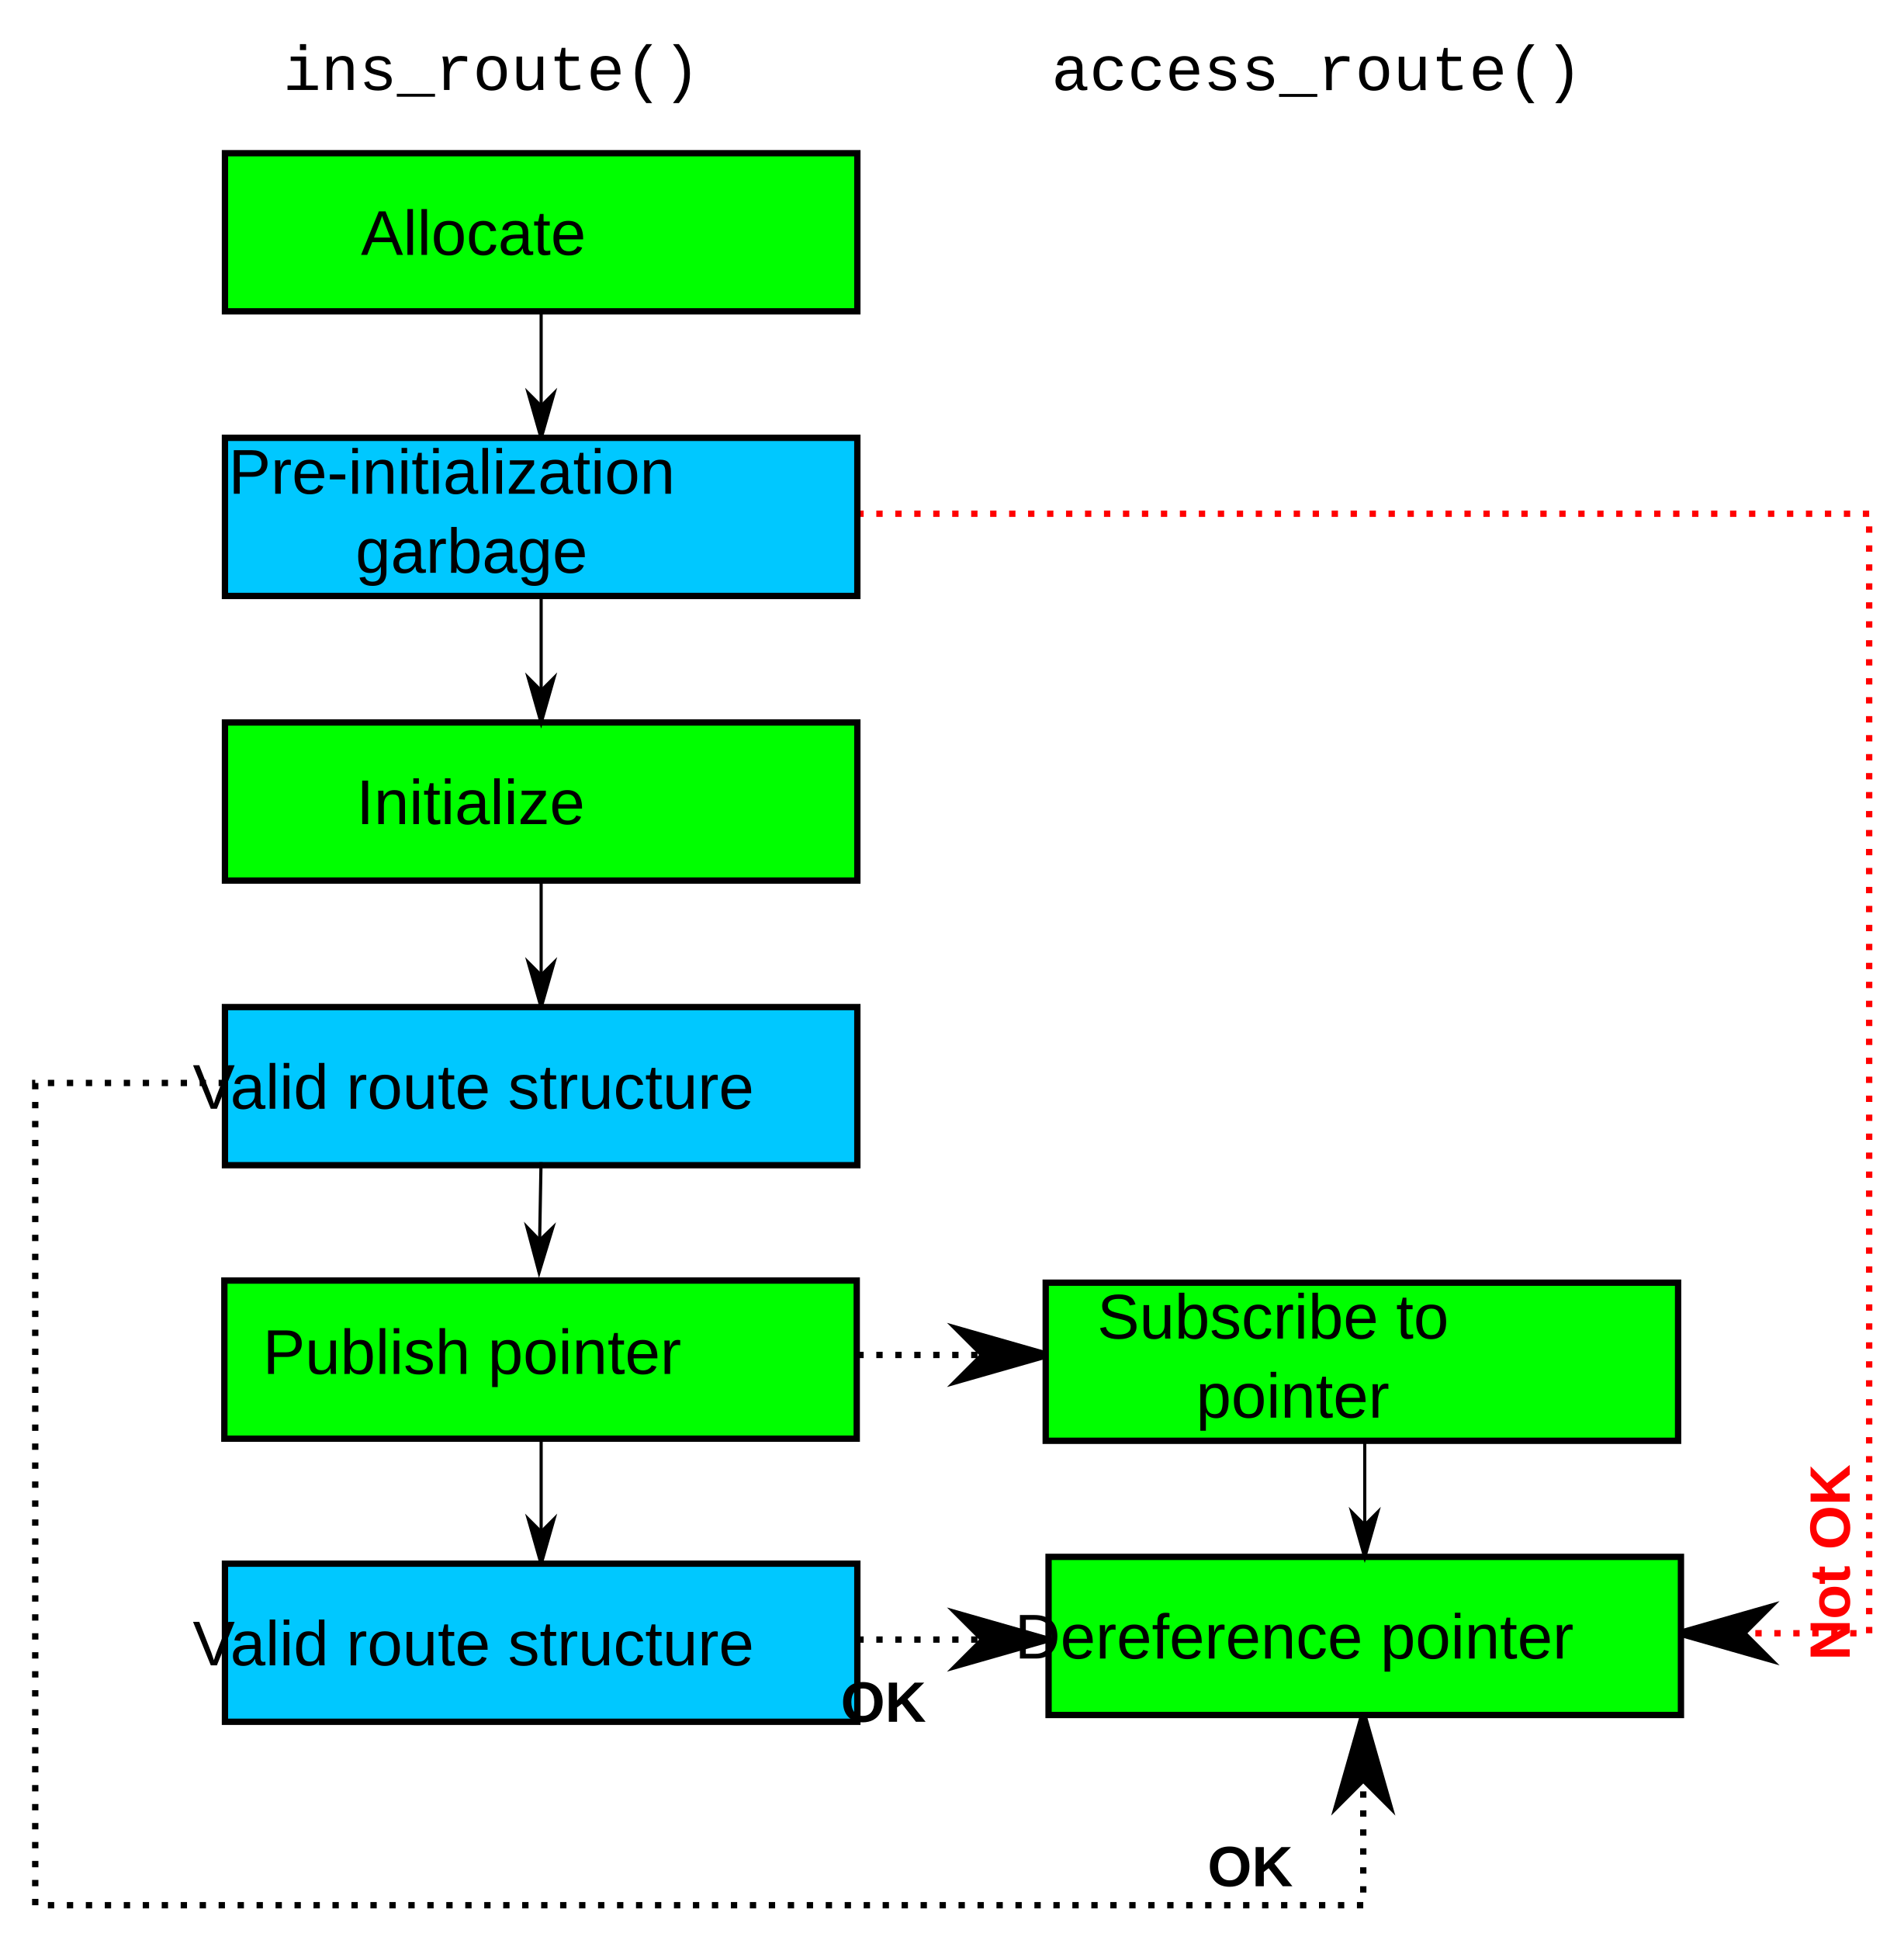
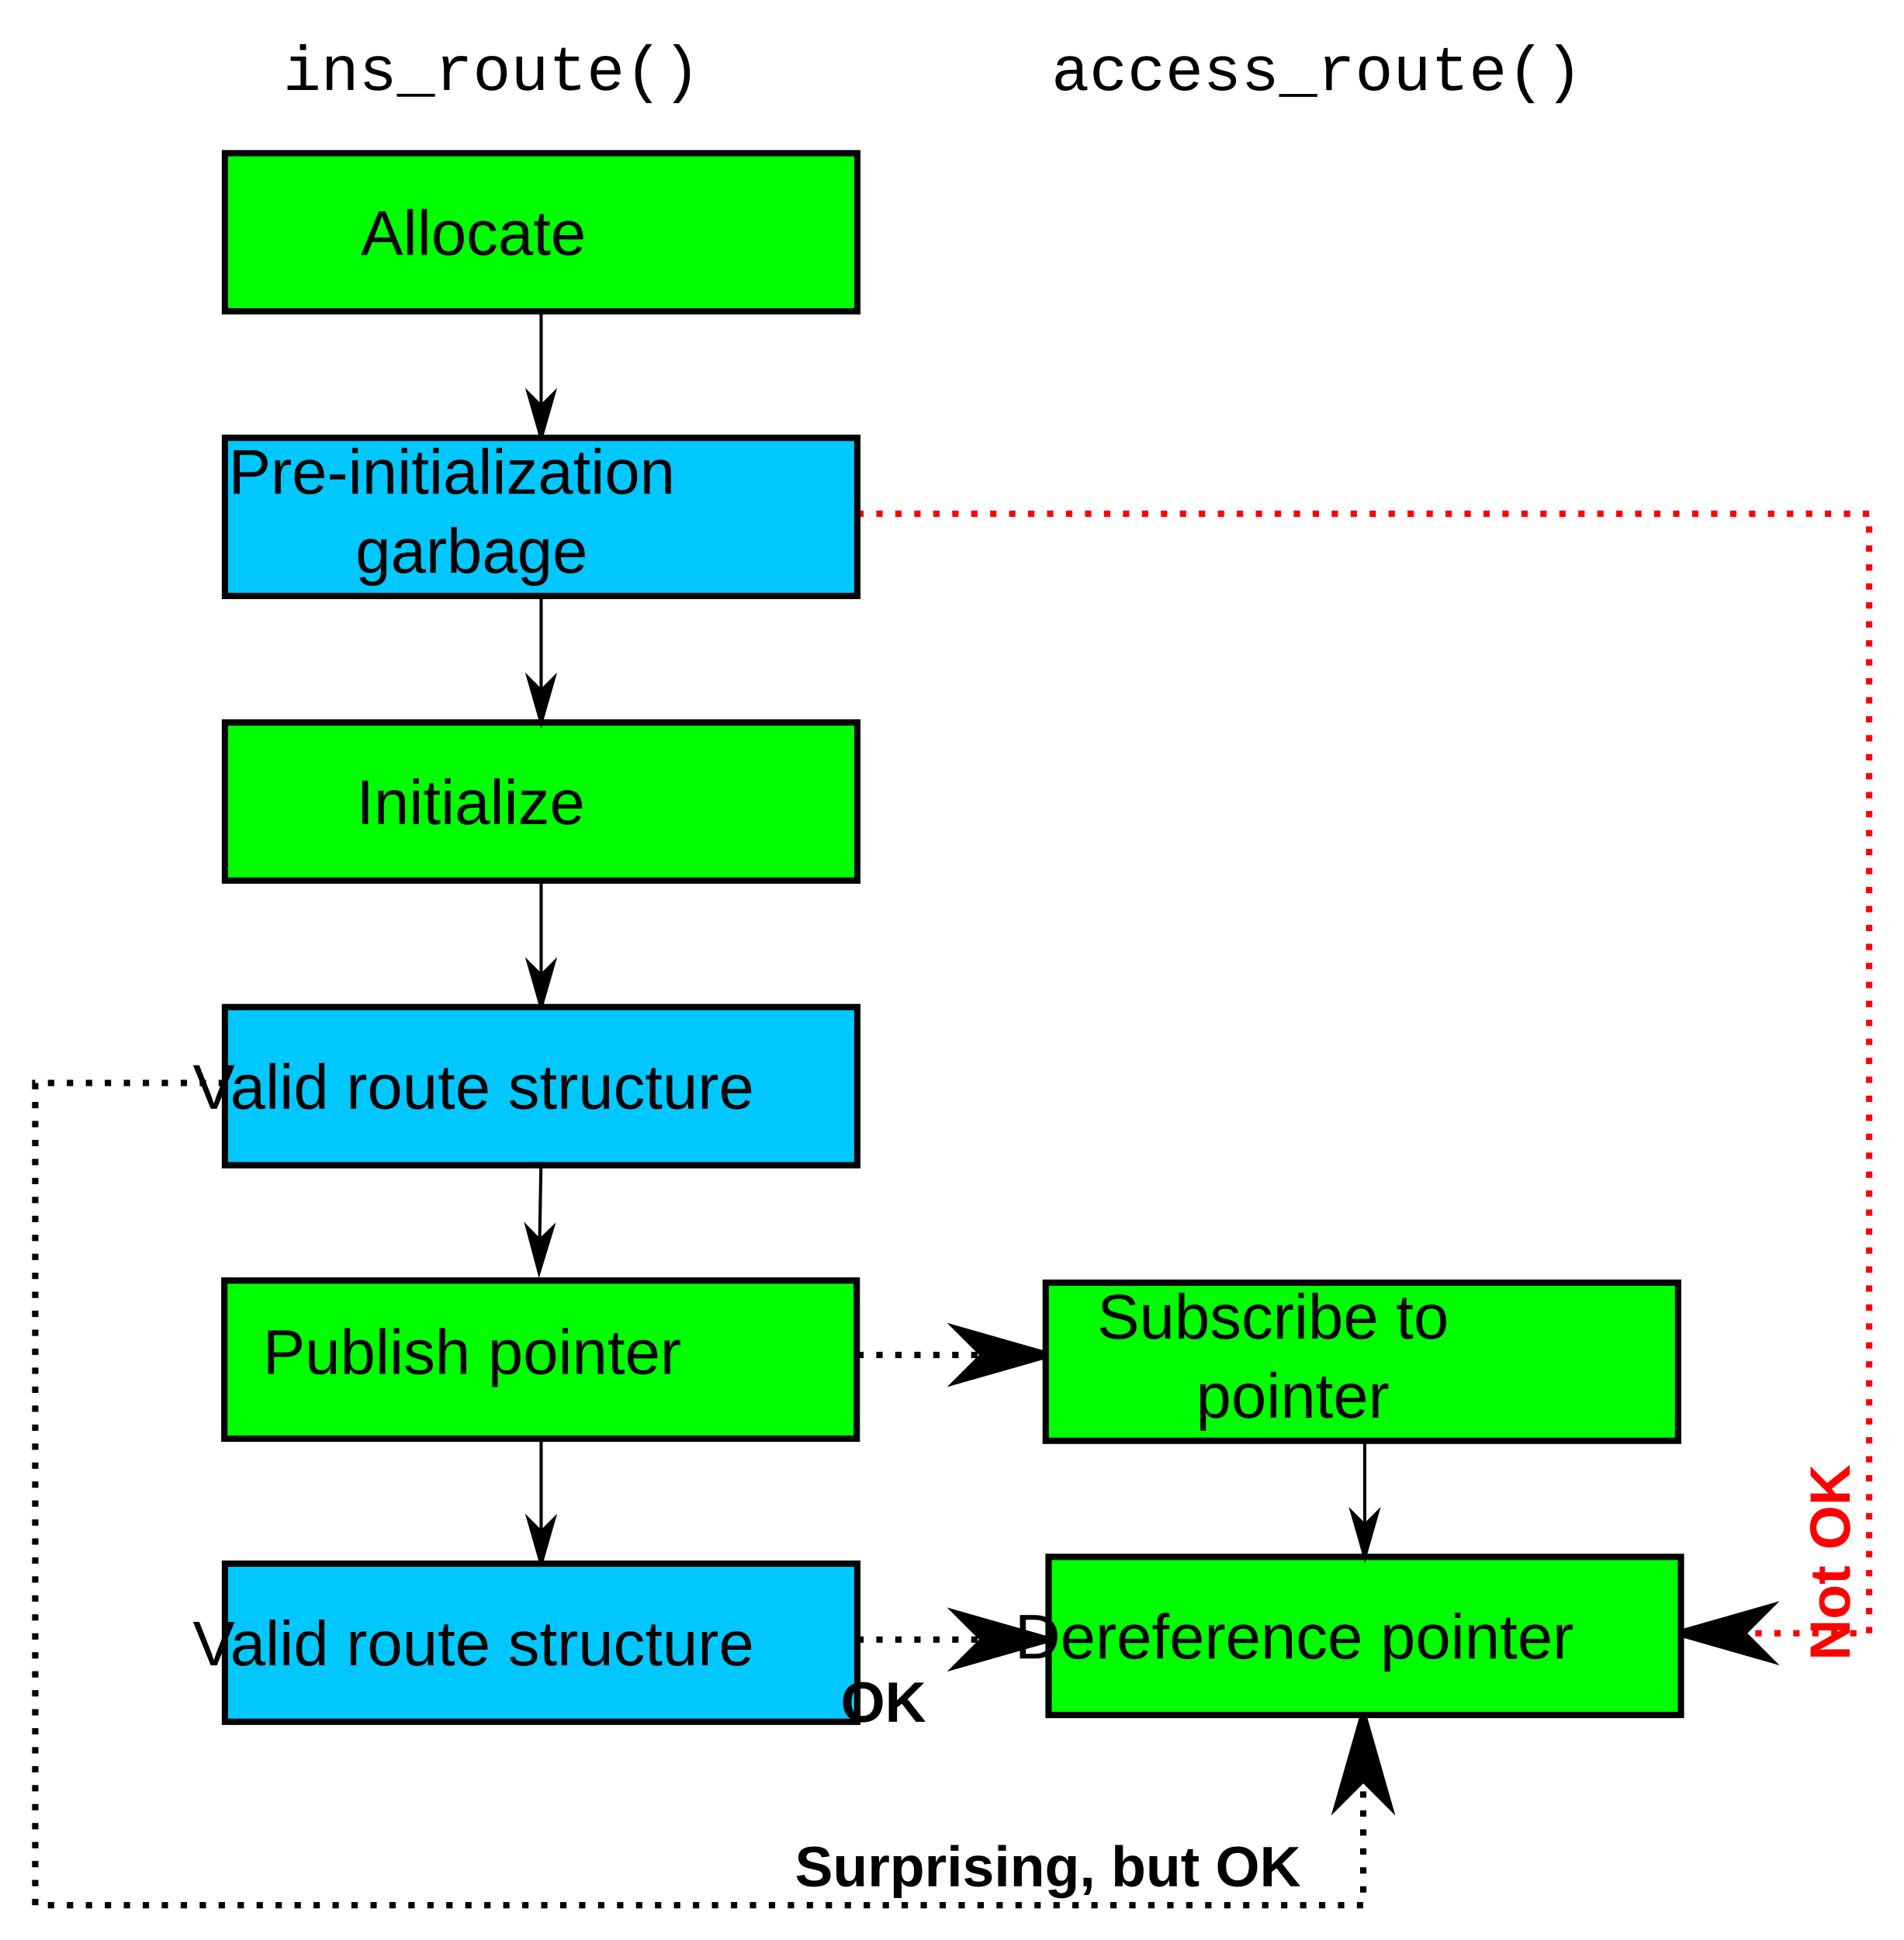
<svg xmlns="http://www.w3.org/2000/svg" width="301" height="306.724" viewBox="29 158 3963.706 4050.699" id="svg2" version="1.1">
  <defs id="defs88">
    <marker orient="auto" refY="0" refX="0" id="Arrow1Mend" style="overflow:visible">
      <path id="path3821" d="M 0,0 5,-5 -12.5,0 5,5 0,0 z" style="fill-rule:evenodd;stroke:#000000;stroke-width:1pt" transform="matrix(-0.4,0,0,-0.4,-4,0)" />
    </marker>
    <marker orient="auto" refY="0" refX="0" id="Arrow1Lend" style="overflow:visible">
      <path id="path3815" d="M 0,0 5,-5 -12.5,0 5,5 0,0 z" style="fill-rule:evenodd;stroke:#000000;stroke-width:1pt" transform="matrix(-0.8,0,0,-0.8,-10,0)" />
    </marker>
    <marker orient="auto" refY="0" refX="0" id="Arrow1Mstart" style="overflow:visible">
      <path id="path3818" d="M 0,0 5,-5 -12.5,0 5,5 0,0 z" style="fill-rule:evenodd;stroke:#000000;stroke-width:1pt" transform="matrix(0.4,0,0,0.4,4,0)" />
    </marker>
    <marker orient="auto" refY="0" refX="0" id="Arrow1Lend-5" style="overflow:visible">
      <path id="path3815-2" d="M 0,0 5,-5 -12.5,0 5,5 0,0 z" style="fill-rule:evenodd;stroke:#000000;stroke-width:1pt" transform="matrix(-0.8,0,0,-0.8,-10,0)" />
    </marker>
    <marker orient="auto" refY="0" refX="0" id="Arrow1Lend-5-3" style="overflow:visible">
      <path id="path3815-2-1" d="M 0,0 5,-5 -12.5,0 5,5 0,0 z" style="fill-rule:evenodd;stroke:#000000;stroke-width:1pt" transform="matrix(-0.8,0,0,-0.8,-10,0)" />
    </marker>
    <marker orient="auto" refY="0" refX="0" id="Arrow1Lend-5-9" style="overflow:visible">
      <path id="path3815-2-0" d="M 0,0 5,-5 -12.5,0 5,5 0,0 z" style="fill-rule:evenodd;stroke:#000000;stroke-width:1pt" transform="matrix(-0.8,0,0,-0.8,-10,0)" />
    </marker>
    <marker orient="auto" refY="0" refX="0" id="Arrow1Lend-5-4" style="overflow:visible">
      <path id="path3815-2-11" d="M 0,0 5,-5 -12.5,0 5,5 0,0 z" style="fill-rule:evenodd;stroke:#000000;stroke-width:1pt" transform="matrix(-0.8,0,0,-0.8,-10,0)" />
    </marker>
    <marker orient="auto" refY="0" refX="0" id="Arrow1Lend-5-42" style="overflow:visible">
      <path id="path3815-2-2" d="M 0,0 5,-5 -12.5,0 5,5 0,0 z" style="fill-rule:evenodd;stroke:#000000;stroke-width:1pt" transform="matrix(-0.8,0,0,-0.8,-10,0)" />
    </marker>
    <marker orient="auto" refY="0" refX="0" id="Arrow1Lend-5-6" style="overflow:visible">
      <path id="path3815-2-5" d="M 0,0 5,-5 -12.5,0 5,5 0,0 z" style="fill-rule:evenodd;stroke:#000000;stroke-width:1pt" transform="matrix(-0.8,0,0,-0.8,-10,0)" />
    </marker>
    <marker orient="auto" refY="0" refX="0" id="Arrow1Lend-5-8" style="overflow:visible">
      <path id="path3815-2-59" d="M 0,0 5,-5 -12.5,0 5,5 0,0 z" style="fill-rule:evenodd;stroke:#000000;stroke-width:1pt" transform="matrix(-0.8,0,0,-0.8,-10,0)" />
    </marker>
    <marker orient="auto" refY="0" refX="0" id="Arrow1Lend-5-97" style="overflow:visible">
      <path id="path3815-2-22" d="M 0,0 5,-5 -12.5,0 5,5 0,0 z" style="fill-rule:evenodd;stroke:#000000;stroke-width:1pt" transform="matrix(-0.8,0,0,-0.8,-10,0)" />
    </marker>
    <marker orient="auto" refY="0" refX="0" id="Arrow1Lend-5-65" style="overflow:visible">
      <path id="path3815-2-00" d="M 0,0 5,-5 -12.5,0 5,5 0,0 z" style="fill-rule:evenodd;stroke:#000000;stroke-width:1pt" transform="matrix(-0.8,0,0,-0.8,-10,0)" />
    </marker>
    <marker orient="auto" refY="0" refX="0" id="Arrow1Lend-5-46" style="overflow:visible">
      <path id="path3815-2-6" d="M 0,0 5,-5 -12.5,0 5,5 0,0 z" style="fill-rule:evenodd;stroke:#000000;stroke-width:1pt" transform="matrix(-0.8,0,0,-0.8,-10,0)" />
    </marker>
    <marker orient="auto" refY="0" refX="0" id="Arrow1Lend-5-2" style="overflow:visible">
      <path id="path3815-2-58" d="M 0,0 5,-5 -12.5,0 5,5 0,0 z" style="fill-rule:evenodd;stroke:#000000;stroke-width:1pt" transform="matrix(-0.8,0,0,-0.8,-10,0)" />
    </marker>
    <marker orient="auto" refY="0" refX="0" id="Arrow1Lend-5-5" style="overflow:visible">
      <path id="path3815-2-06" d="M 0,0 5,-5 -12.5,0 5,5 0,0 z" style="fill-rule:evenodd;stroke:#000000;stroke-width:1pt" transform="matrix(-0.8,0,0,-0.8,-10,0)" />
    </marker>
  </defs>
  <g style="fill:none;stroke-width:0.025in" id="g4" transform="translate(221.9998,151.8594)">
    <path id="path4281-4-4-0-6-3-0-9" d="m 1591.708,1078.808 2113.016,0 0,2337.524 -396.19,0" style="fill:none;stroke:#ff0000;stroke-width:13.206;stroke-linecap:butt;stroke-linejoin:miter;stroke-miterlimit:4;stroke-opacity:1;stroke-dasharray:13.206,26.413;stroke-dashoffset:0;marker-end:url(#Arrow1Lend-5)" />
    <path id="path4281-4-4-0-6-3-0" d="m 271.073,2267.38 -396.19,0 0,1716.825 2773.333,0 0,-396.19" style="fill:none;stroke:#000000;stroke-width:13.206;stroke-linecap:butt;stroke-linejoin:miter;stroke-miterlimit:4;stroke-opacity:1;stroke-dasharray:13.206, 26.413;stroke-dashoffset:0;marker-end:url(#Arrow1Lend-5)" />
    <path id="path4281-4-4-0-6-3" d="m 1591.708,3429.539 396.19,0" style="fill:none;stroke:#000000;stroke-width:13.206;stroke-linecap:butt;stroke-linejoin:miter;stroke-miterlimit:4;stroke-opacity:1;stroke-dasharray:13.206, 26.413;stroke-dashoffset:0;marker-end:url(#Arrow1Lend-5)" />
    <g style="fill:none;stroke-width:0.025in" id="g5136-2" transform="translate(927.5326,1187.591)">
      <rect y="2069.284" x="1063.493" height="330.159" width="1320.635" id="rect4493-4-9-7" style="fill:#00ff00;fill-opacity:1;stroke:#000000;stroke-width:13.206;stroke-miterlimit:4;stroke-opacity:1;stroke-dasharray:none;stroke-dashoffset:0" />
      <text id="text4495-9-6-36" y="2281.566" x="1720.683" style="font-size:158.476px;font-style:normal;font-weight:bold;text-align:center;line-height:125%;letter-spacing:0px;word-spacing:0px;text-anchor:middle;fill:#000000;fill-opacity:1;stroke:none;font-family:Sans;-inkscape-font-specification:Sans Bold" xml:space="preserve">
        <tspan style="font-size:132.063px;font-style:normal;font-variant:normal;font-weight:normal;font-stretch:normal;font-family:Liberation Sans;-inkscape-font-specification:Liberation Sans" y="2281.566" x="1720.683" id="tspan4531-7-4">Dereference pointer</tspan>
      </text>
      <path style="fill:none;stroke:#000000;stroke-width:6.603;stroke-linecap:butt;stroke-linejoin:miter;stroke-miterlimit:4;stroke-opacity:1;stroke-dasharray:none;stroke-dashoffset:0;marker-end:url(#Arrow1Lend-5)" d="m 1723.81,1805.158 0,264.127" id="path4281-4-1-7" />
    </g>
    <text xml:space="preserve" style="font-size:8px;font-style:normal;font-weight:normal;text-align:center;line-height:125%;letter-spacing:0px;word-spacing:0px;text-anchor:middle;fill:#000000;fill-opacity:1;stroke:none;font-family:Sans;-inkscape-font-specification:Sans" x="82.464" y="32.552" id="text4252" transform="matrix(13.20635,0,0,13.20635,6.945747,1.63324)">
      <tspan id="tspan4254" x="82.464" y="32.552" />
    </text>
    <text xml:space="preserve" style="font-size:158.476px;font-style:normal;font-weight:bold;text-align:center;line-height:125%;letter-spacing:0px;word-spacing:0px;text-anchor:middle;fill:#000000;fill-opacity:1;stroke:none;font-family:Sans;-inkscape-font-specification:Sans Bold" x="931.39" y="193.983" id="text4256">
      <tspan id="tspan4258" x="931.39" y="193.983" style="font-size:132.063px;font-style:normal;font-variant:normal;font-weight:normal;font-stretch:normal;font-family:Liberation Mono;-inkscape-font-specification:Liberation Mono">ins_route()</tspan>
    </text>
    <text xml:space="preserve" style="font-size:158.476px;font-style:normal;font-weight:bold;text-align:center;line-height:125%;letter-spacing:0px;word-spacing:0px;text-anchor:middle;fill:#000000;fill-opacity:1;stroke:none;font-family:Sans;-inkscape-font-specification:Sans Bold" x="2654.977" y="194.279" id="text4256-4">
      <tspan id="tspan4258-2" x="2654.977" y="194.279" style="font-size:132.063px;font-style:normal;font-variant:normal;font-weight:normal;font-stretch:normal;font-family:Liberation Mono;-inkscape-font-specification:Liberation Mono">access_route()</tspan>
    </text>
    <path style="fill:none;stroke:#000000;stroke-width:6.603;stroke-linecap:butt;stroke-linejoin:miter;stroke-miterlimit:4;stroke-opacity:1;stroke-dasharray:none;stroke-dashoffset:0;marker-end:url(#Arrow1Lend-5)" d="m 931.39,656.205 0,264.127" id="path4281-4" />
    <g id="g4499" transform="translate(0,-554.6667)">
      <rect y="880.713" x="271.073" height="330.159" width="1320.635" id="rect4493" style="fill:#00ff00;fill-opacity:1;stroke:#000000;stroke-width:13.206;stroke-miterlimit:4;stroke-opacity:1;stroke-dasharray:none;stroke-dashoffset:0" />
      <text id="text4495" y="1092.995" x="934.227" style="font-size:158.476px;font-style:normal;font-weight:bold;text-align:center;line-height:125%;letter-spacing:0px;word-spacing:0px;text-anchor:middle;fill:#000000;fill-opacity:1;stroke:none;font-family:Sans;-inkscape-font-specification:Sans Bold" xml:space="preserve">
        <tspan style="font-size:132.063px;font-style:normal;font-variant:normal;font-weight:normal;font-stretch:normal;font-family:Liberation Sans;-inkscape-font-specification:Liberation Sans" y="1092.995" x="934.227" id="tspan4497">Allocate</tspan>
      </text>
    </g>
    <g transform="translate(4.094177,-16.98888)" style="fill:none;stroke-width:0.025in" id="g4499-6">
      <rect y="937.321" x="266.979" height="330.159" width="1320.635" id="rect4493-4" style="fill:#00c8ff;fill-opacity:1;stroke:#000000;stroke-width:13.206;stroke-miterlimit:4;stroke-opacity:1;stroke-dasharray:none;stroke-dashoffset:0" />
      <text id="text4495-9" y="1054.005" x="926.2" style="font-size:158.476px;font-style:normal;font-weight:bold;text-align:center;line-height:125%;letter-spacing:0px;word-spacing:0px;text-anchor:middle;fill:#000000;fill-opacity:1;stroke:none;font-family:Sans;-inkscape-font-specification:Sans Bold" xml:space="preserve">
        <tspan style="font-size:132.063px;font-style:normal;font-variant:normal;font-weight:normal;font-stretch:normal;font-family:Liberation Sans;-inkscape-font-specification:Liberation Sans" y="1054.005" x="926.2" id="tspan4497-9">Pre-initialization</tspan>
        <tspan style="font-size:132.063px;font-style:normal;font-variant:normal;font-weight:normal;font-stretch:normal;font-family:Liberation Sans;-inkscape-font-specification:Liberation Sans" y="1219.084" x="926.2" id="tspan4531">garbage</tspan>
      </text>
    </g>
    <g id="g5136" transform="translate(-792.4203,-554.6667)">
      <rect y="2069.284" x="1063.493" height="330.159" width="1320.635" id="rect4493-4-9" style="fill:#00ff00;fill-opacity:1;stroke:#000000;stroke-width:13.206;stroke-miterlimit:4;stroke-opacity:1;stroke-dasharray:none;stroke-dashoffset:0" />
      <text id="text4495-9-6" y="2281.566" x="1720.683" style="font-size:158.476px;font-style:normal;font-weight:bold;text-align:center;line-height:125%;letter-spacing:0px;word-spacing:0px;text-anchor:middle;fill:#000000;fill-opacity:1;stroke:none;font-family:Sans;-inkscape-font-specification:Sans Bold" xml:space="preserve">
        <tspan style="font-size:132.063px;font-style:normal;font-variant:normal;font-weight:normal;font-stretch:normal;font-family:Liberation Sans;-inkscape-font-specification:Liberation Sans" y="2281.566" x="1720.683" id="tspan4531-7">Initialize</tspan>
      </text>
      <path style="fill:none;stroke:#000000;stroke-width:6.603;stroke-linecap:butt;stroke-linejoin:miter;stroke-miterlimit:4;stroke-opacity:1;stroke-dasharray:none;stroke-dashoffset:0;marker-end:url(#Arrow1Lend-5)" d="m 1723.81,1805.158 0,264.127" id="path4281-4-1" />
    </g>
    <g style="fill:none;stroke-width:0.025in" id="g5136-4" transform="translate(-792.4203,44.92906)">
      <path id="path4281-4-4-0" d="m 1723.81,1799.848 0,264.127" style="fill:none;stroke:#000000;stroke-width:6.603;stroke-linecap:butt;stroke-linejoin:miter;stroke-miterlimit:4;stroke-opacity:1;stroke-dasharray:none;stroke-dashoffset:0;marker-end:url(#Arrow1Lend-5)" />
      <rect y="2063.974" x="1063.493" height="330.159" width="1320.635" id="rect4493-4-9-1" style="fill:#00c8ff;fill-opacity:1;stroke:#000000;stroke-width:13.206;stroke-miterlimit:4;stroke-opacity:1;stroke-dasharray:none;stroke-dashoffset:0" />
      <text id="text4495-9-6-3" y="2276.256" x="1726.487" style="font-size:158.476px;font-style:normal;font-weight:bold;text-align:center;line-height:125%;letter-spacing:0px;word-spacing:0px;text-anchor:middle;fill:#000000;fill-opacity:1;stroke:none;font-family:Sans;-inkscape-font-specification:Sans Bold" xml:space="preserve">
        <tspan style="font-size:132.063px;font-style:normal;font-variant:normal;font-weight:normal;font-stretch:normal;font-family:Liberation Sans;-inkscape-font-specification:Liberation Sans" y="2276.256" x="1726.487" id="tspan5218">Valid route structure</tspan>
      </text>
    </g>
    <g style="fill:none;stroke-width:0.025in" id="g5136-4-3" transform="translate(-793.6867,597.772)">
      <path id="path4281-4-4-0-0" d="m 1724.844,1835.103 -4.094,229.273" style="fill:none;stroke:#000000;stroke-width:6.603;stroke-linecap:butt;stroke-linejoin:miter;stroke-miterlimit:4;stroke-opacity:1;stroke-dasharray:none;stroke-dashoffset:0;marker-end:url(#Arrow1Lend-5)" />
      <rect y="2082.159" x="1063.493" height="330.159" width="1320.635" id="rect4493-4-9-1-3" style="fill:#00ff00;fill-opacity:1;stroke:#000000;stroke-width:13.206;stroke-miterlimit:4;stroke-opacity:1;stroke-dasharray:none;stroke-dashoffset:0" />
      <text id="text4495-9-6-3-2" y="2277.1" x="1725.077" style="font-size:158.476px;font-style:normal;font-weight:bold;text-align:center;line-height:125%;letter-spacing:0px;word-spacing:0px;text-anchor:middle;fill:#000000;fill-opacity:1;stroke:none;font-family:Sans;-inkscape-font-specification:Sans Bold" xml:space="preserve">
        <tspan style="font-size:132.063px;font-style:normal;font-variant:normal;font-weight:normal;font-stretch:normal;font-family:Liberation Sans;-inkscape-font-specification:Liberation Sans" y="2277.1" x="1725.077" id="tspan5218-7">Publish pointer</tspan>
      </text>
    </g>
    <g style="fill:none;stroke-width:0.025in" id="g4499-7" transform="translate(1713.988,1796.063)">
      <path id="path4281-4-4-0-6-3-08" d="m -122.281,1039.189 396.19,0" style="fill:none;stroke:#000000;stroke-width:13.206;stroke-linecap:butt;stroke-linejoin:miter;stroke-miterlimit:4;stroke-opacity:1;stroke-dasharray:13.206, 26.413;stroke-dashoffset:0;marker-end:url(#Arrow1Lend-5)" />
      <rect y="888.303" x="271.073" height="330.159" width="1320.635" id="rect4493-2" style="fill:#00ff00;fill-opacity:1;stroke:#000000;stroke-width:13.206;stroke-miterlimit:4;stroke-opacity:1;stroke-dasharray:none;stroke-dashoffset:0" />
      <text id="text4495-4" y="1004.987" x="931.197" style="font-size:158.476px;font-style:normal;font-weight:bold;text-align:center;line-height:125%;letter-spacing:0px;word-spacing:0px;text-anchor:middle;fill:#000000;fill-opacity:1;stroke:none;font-family:Sans;-inkscape-font-specification:Sans Bold" xml:space="preserve">
        <tspan style="font-size:132.063px;font-style:normal;font-variant:normal;font-weight:normal;font-stretch:normal;font-family:Liberation Sans;-inkscape-font-specification:Liberation Sans" y="1004.987" x="931.197" id="tspan4497-1">Subscribe to</tspan>
        <tspan style="font-size:132.063px;font-style:normal;font-variant:normal;font-weight:normal;font-stretch:normal;font-family:Liberation Sans;-inkscape-font-specification:Liberation Sans" y="1170.066" x="931.197" id="tspan5393">pointer</tspan>
      </text>
    </g>
    <g style="fill:none;stroke-width:0.025in" id="g5136-4-1" transform="translate(-792.4202,1207.088)">
      <path id="path4281-4-4-0-6" d="m 1723.81,1799.848 0,264.127" style="fill:none;stroke:#000000;stroke-width:6.603;stroke-linecap:butt;stroke-linejoin:miter;stroke-miterlimit:4;stroke-opacity:1;stroke-dasharray:none;stroke-dashoffset:0;marker-end:url(#Arrow1Lend-5)" />
      <rect y="2063.974" x="1063.493" height="330.159" width="1320.635" id="rect4493-4-9-1-30" style="fill:#00c8ff;fill-opacity:1;stroke:#000000;stroke-width:13.206;stroke-miterlimit:4;stroke-opacity:1;stroke-dasharray:none;stroke-dashoffset:0" />
      <text id="text4495-9-6-3-21" y="2276.256" x="1726.487" style="font-size:158.476px;font-style:normal;font-weight:bold;text-align:center;line-height:125%;letter-spacing:0px;word-spacing:0px;text-anchor:middle;fill:#000000;fill-opacity:1;stroke:none;font-family:Sans;-inkscape-font-specification:Sans Bold" xml:space="preserve">
        <tspan style="font-size:132.063px;font-style:normal;font-variant:normal;font-weight:normal;font-stretch:normal;font-family:Liberation Sans;-inkscape-font-specification:Liberation Sans" y="2276.256" x="1726.487" id="tspan5218-5">Valid route structure</tspan>
      </text>
    </g>
    <text xml:space="preserve" style="font-size:158.476px;font-style:normal;font-weight:bold;text-align:center;line-height:125%;letter-spacing:0px;word-spacing:0px;text-anchor:middle;fill:#000000;fill-opacity:1;stroke:none;font-family:Sans;-inkscape-font-specification:Sans Bold" x="1749.234" y="3601.219" id="text5527">
      <tspan id="tspan5529" x="1749.234" y="3601.219" style="font-size:118.857px;font-style:normal;font-variant:normal;font-weight:bold;font-stretch:normal;fill:#000000;fill-opacity:1;font-family:Liberation Sans;-inkscape-font-specification:Liberation Sans Bold">OK</tspan>
    </text>
-     <text xml:space="preserve" style="font-size:158.476px;font-style:normal;font-weight:bold;text-align:center;line-height:125%;letter-spacing:0px;word-spacing:0px;text-anchor:middle;fill:#000000;fill-opacity:1;stroke:none;font-family:Sans;-inkscape-font-specification:Sans Bold" x="2515.201" y="3944.582" id="text5527-3">
-       <tspan id="tspan5529-7" x="2515.201" y="3944.582" style="font-size:118.857px;font-style:normal;font-variant:normal;font-weight:bold;font-stretch:normal;fill:#000000;fill-opacity:1;font-family:Liberation Sans;-inkscape-font-specification:Liberation Sans Bold">OK</tspan>
+     <text xml:space="preserve" style="font-size:158.476px;font-style:normal;font-weight:bold;text-align:center;line-height:125%;letter-spacing:0px;word-spacing:0px;text-anchor:middle;fill:#000000;fill-opacity:1;stroke:none;font-family:Sans;-inkscape-font-specification:Sans Bold" x="2092.599" y="3944.582" id="text5527-3">
+       <tspan id="tspan5529-7" x="2092.599" y="3944.582" style="font-size:118.857px;font-style:normal;font-variant:normal;font-weight:bold;font-stretch:normal;fill:#000000;fill-opacity:1;font-family:Liberation Sans;-inkscape-font-specification:Liberation Sans Bold">Surprising, but OK</tspan>
    </text>
    <text xml:space="preserve" style="font-size:158.476px;font-style:normal;font-weight:bold;text-align:center;line-height:125%;letter-spacing:0px;word-spacing:0px;text-anchor:middle;fill:#000000;fill-opacity:1;stroke:none;font-family:Sans;-inkscape-font-specification:Sans Bold" x="-3165.412" y="3664.155" id="text5527-8" transform="matrix(0,-1,1,0,0,0)">
      <tspan id="tspan5529-2" x="-3165.412" y="3664.155" style="font-size:118.857px;font-style:normal;font-variant:normal;font-weight:bold;font-stretch:normal;fill:#ff0000;fill-opacity:1;font-family:Liberation Sans;-inkscape-font-specification:Liberation Sans Bold">Not OK</tspan>
    </text>
  </g>
</svg>
